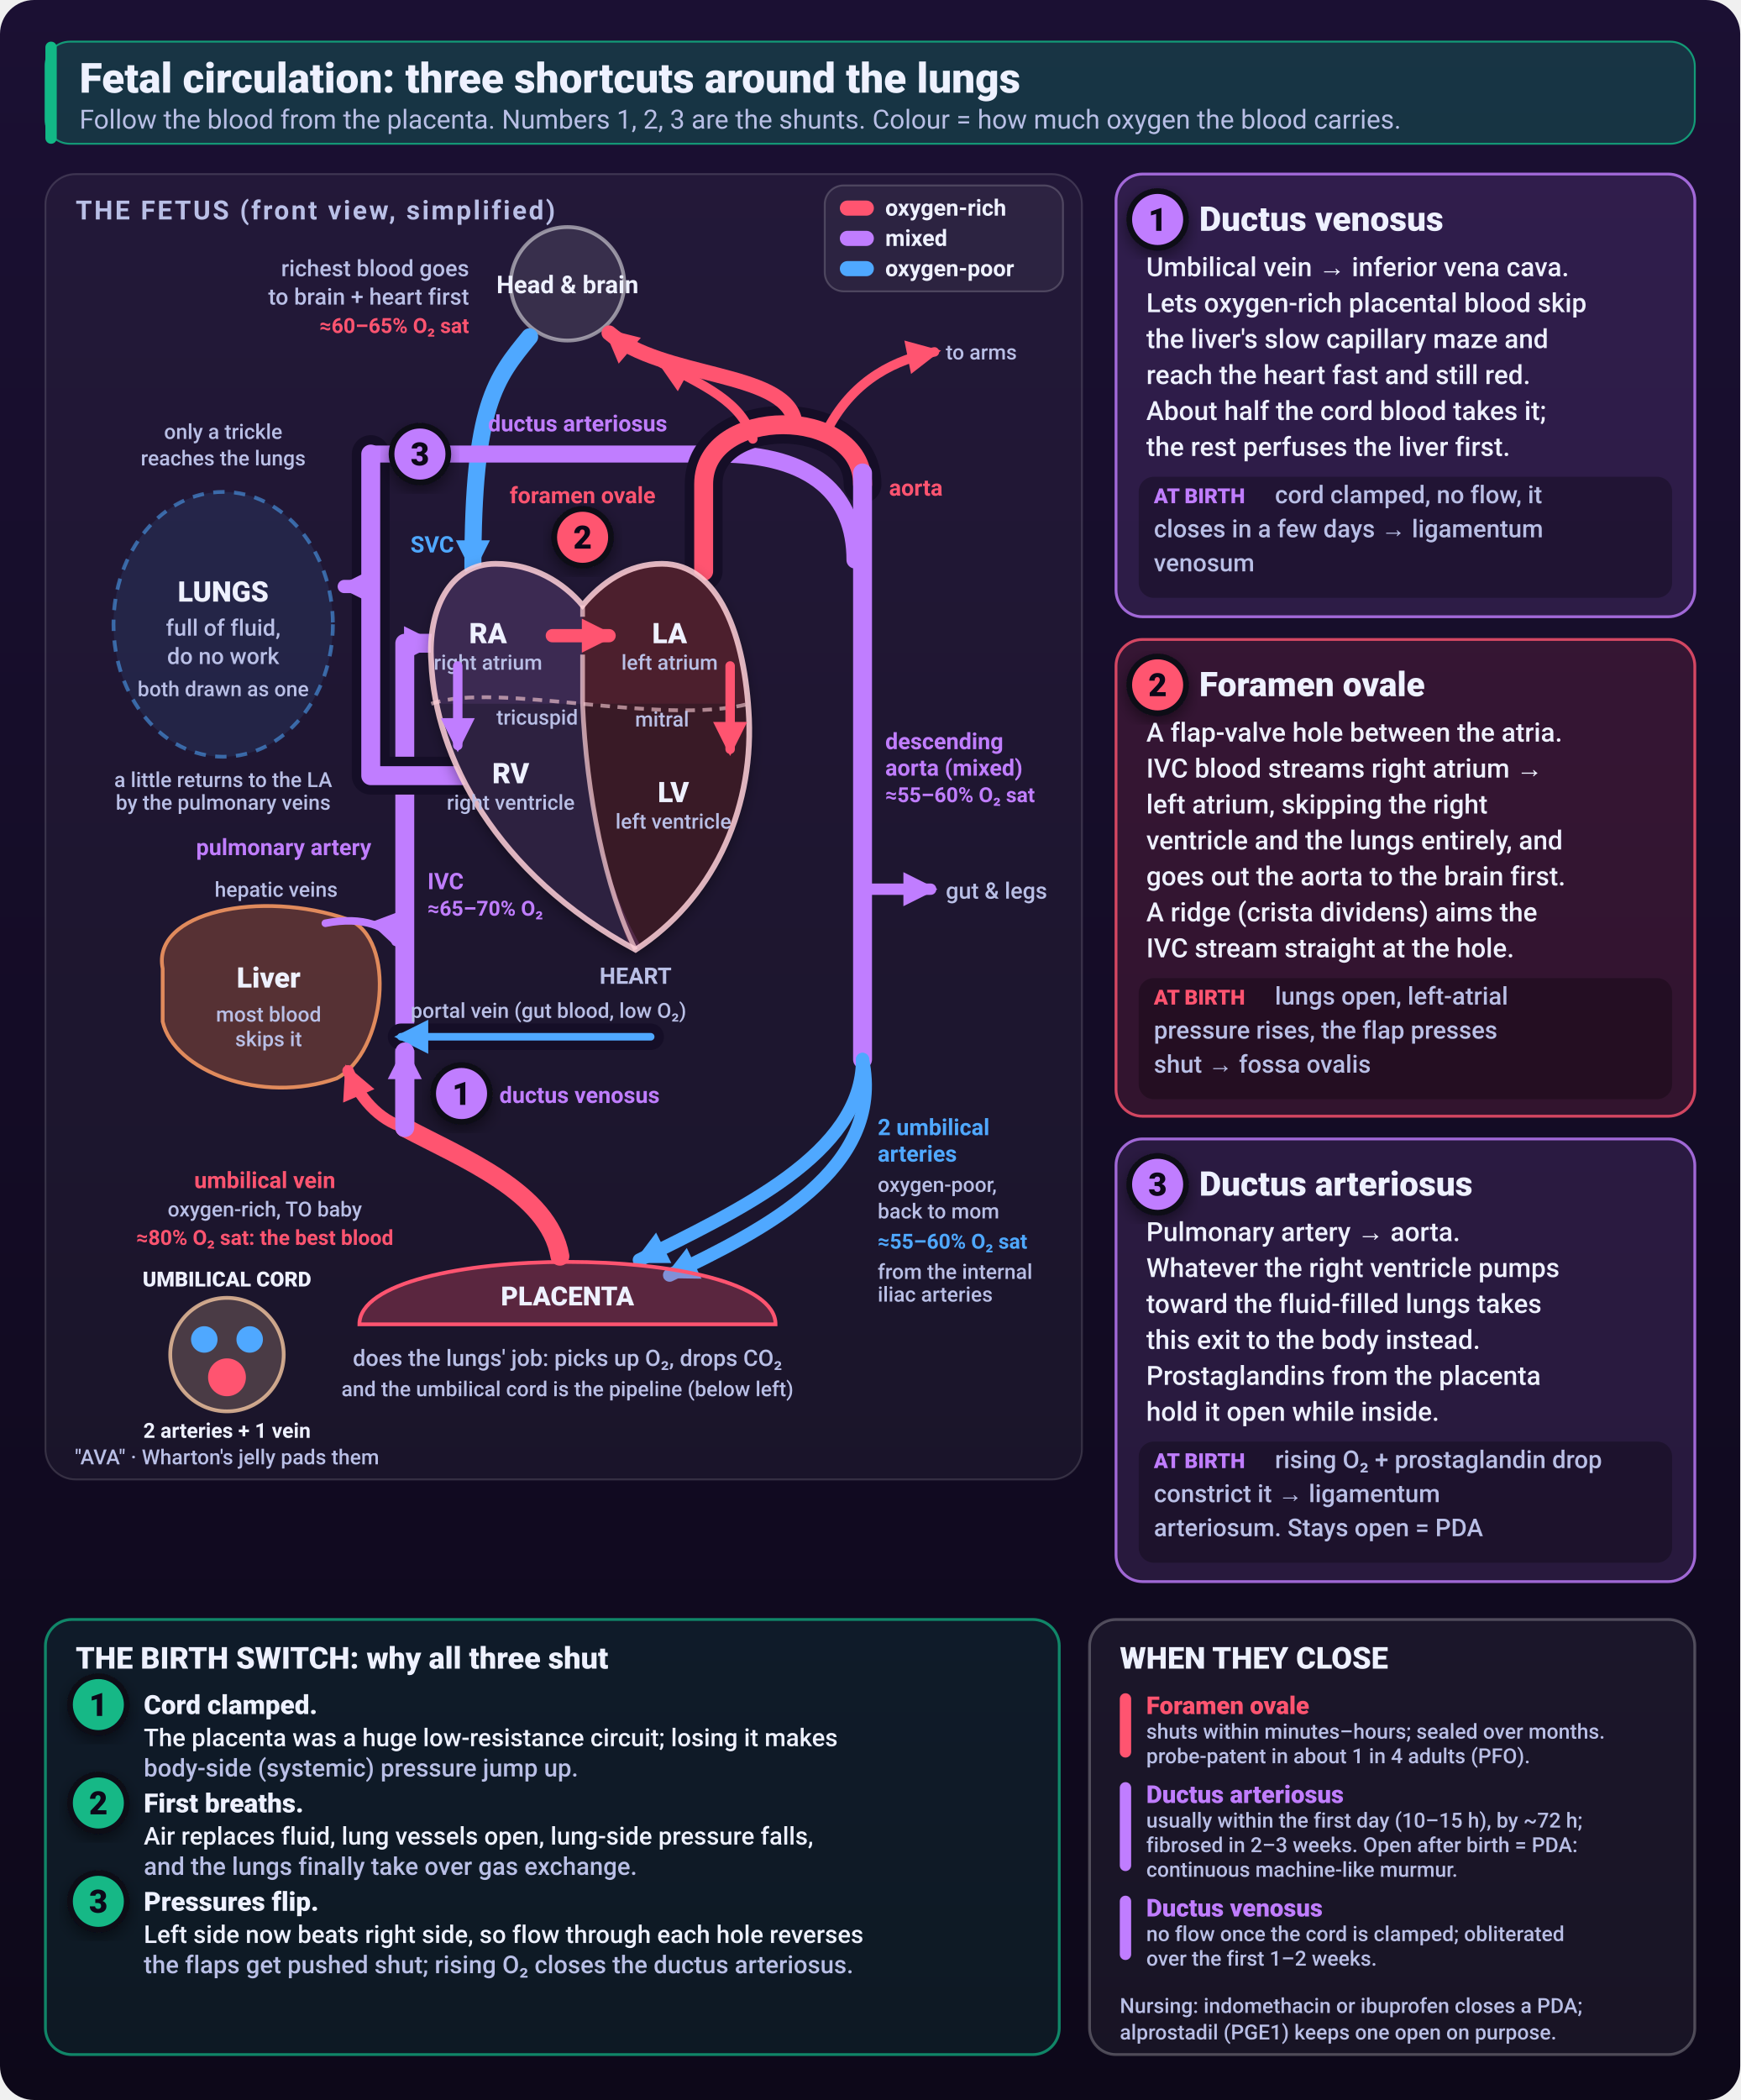
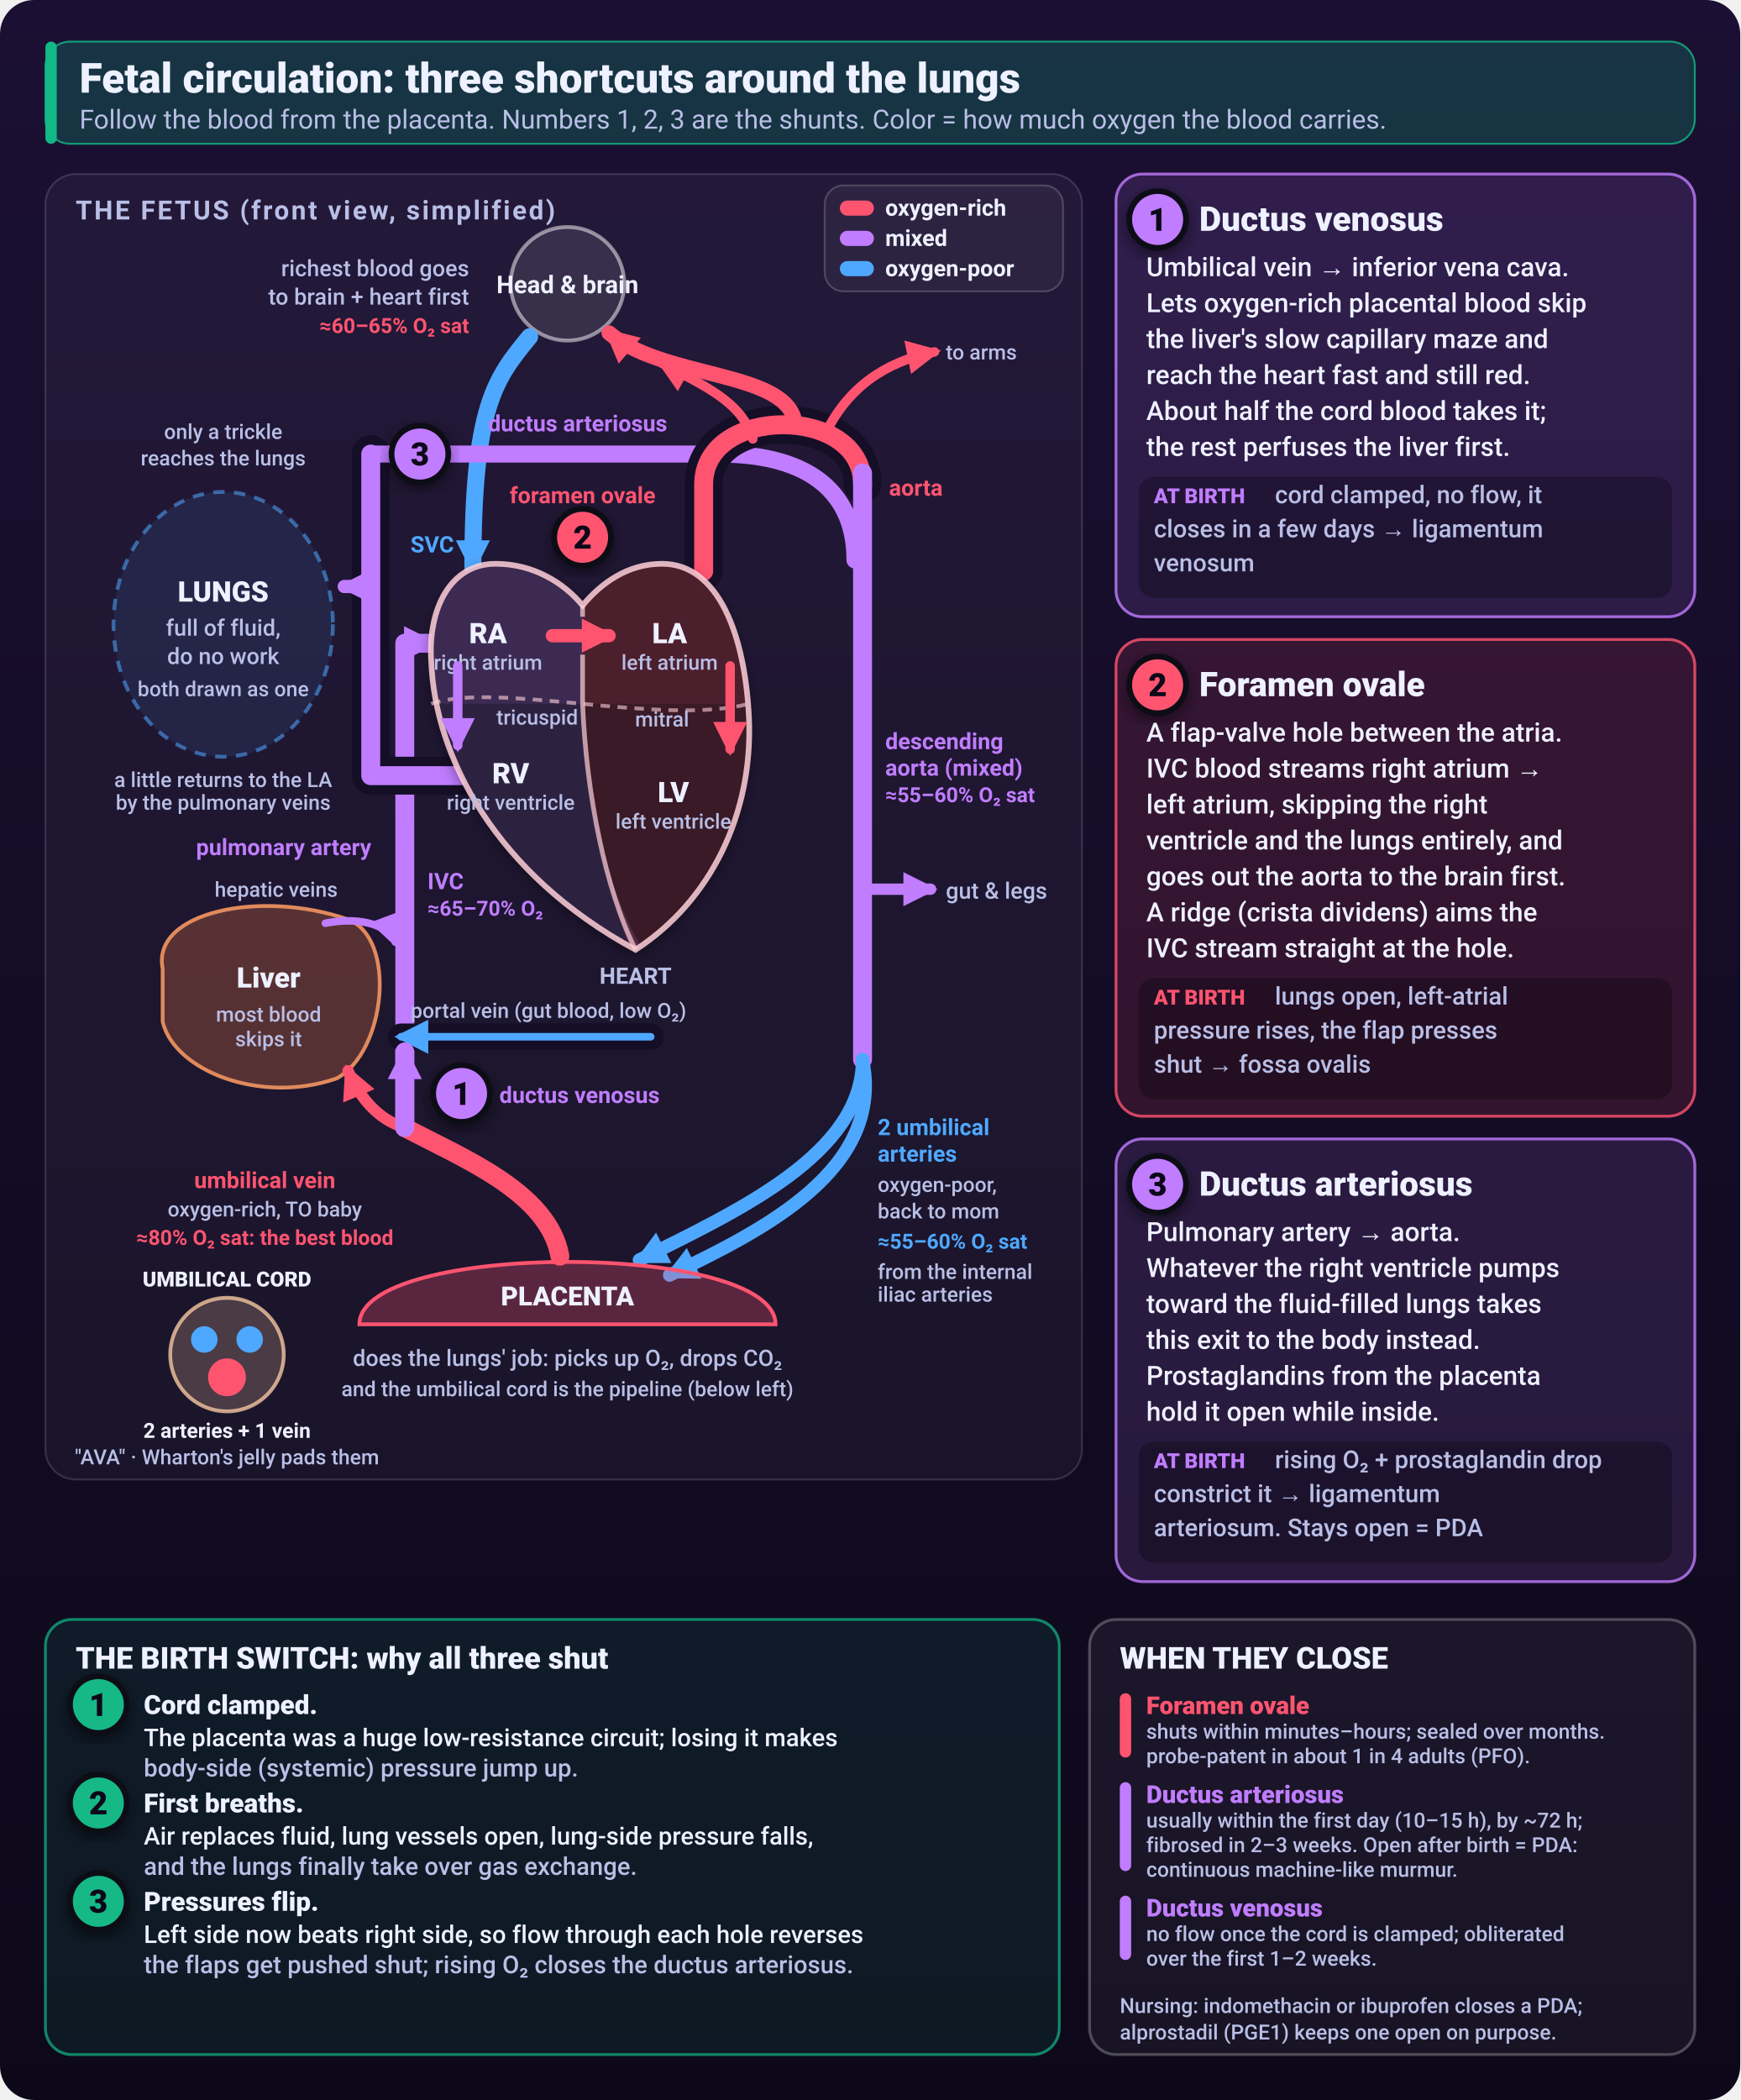
<svg xmlns="http://www.w3.org/2000/svg" viewBox="0 0 920 1110" role="img" aria-labelledby="t d" style="display:block;width:100%;height:auto">
  <defs>
    <linearGradient id="bg" x1="0" y1="0" x2="0" y2="1">
      <stop offset="0" stop-color="#1b1033" />
      <stop offset="1" stop-color="#0d0819" />
    </linearGradient>
    <filter id="sh" x="-20%" y="-20%" width="140%" height="140%">
      <feDropShadow dx="0" dy="3" stdDeviation="4" flood-color="#000" flood-opacity=".45" />
    </filter>
    <marker id="aR" viewBox="0 0 10 10" refX="8" refY="5" markerUnits="userSpaceOnUse" markerWidth="18" markerHeight="18" orient="auto-start-reverse">
      <path d="M0 0 10 5 0 10z" fill="#ff5470" />
    </marker>
    <marker id="aP" viewBox="0 0 10 10" refX="8" refY="5" markerUnits="userSpaceOnUse" markerWidth="18" markerHeight="18" orient="auto-start-reverse">
      <path d="M0 0 10 5 0 10z" fill="#c07dff" />
    </marker>
    <marker id="aB" viewBox="0 0 10 10" refX="8" refY="5" markerUnits="userSpaceOnUse" markerWidth="18" markerHeight="18" orient="auto-start-reverse">
      <path d="M0 0 10 5 0 10z" fill="#4fa8ff" />
    </marker>
  </defs>
  <rect width="920" height="1110" rx="18" fill="url(#bg)" />
  <rect x="24" y="22" width="872" height="54" rx="13" fill="#12b886" fill-opacity=".22" stroke="#12b886" stroke-opacity=".8" />
  <rect x="24" y="22" width="6" height="54" rx="3" fill="#12b886" />
  <text x="42" y="49" font-family="system-ui,-apple-system,Segoe UI,Roboto,Arial,sans-serif" font-size="22" font-weight="800" fill="#eef1ff">Fetal circulation: three shortcuts around the lungs</text>
-   <text x="42" y="68" font-family="system-ui,-apple-system,Segoe UI,Roboto,Arial,sans-serif" font-size="14" fill="#b9bfe6">Follow the blood from the placenta. Numbers 1, 2, 3 are the shunts. Colour = how much oxygen the blood carries.</text>
+   <text x="42" y="68" font-family="system-ui,-apple-system,Segoe UI,Roboto,Arial,sans-serif" font-size="14" fill="#b9bfe6">Follow the blood from the placenta. Numbers 1, 2, 3 are the shunts. Color = how much oxygen the blood carries.</text>
  <rect x="24" y="92" width="548" height="690" rx="16" fill="#ffffff" fill-opacity=".04" stroke="#ffffff" stroke-opacity=".14" />
  <text x="40" y="116" font-family="system-ui,-apple-system,Segoe UI,Roboto,Arial,sans-serif" font-size="14" font-weight="700" fill="#b9bfe6" letter-spacing=".08em">THE FETUS (front view, simplified)</text>
  <rect x="436" y="98" width="126" height="56" rx="10" fill="#ffffff" fill-opacity=".05" stroke="#ffffff" stroke-opacity=".18" />
  <rect x="444" y="106" width="18" height="8" rx="4" fill="#ff5470" />
  <text x="468" y="114" font-family="system-ui,-apple-system,Segoe UI,Roboto,Arial,sans-serif" font-size="12" font-weight="600" fill="#eef1ff" text-anchor="start">oxygen-rich</text>
  <rect x="444" y="122" width="18" height="8" rx="4" fill="#c07dff" />
  <text x="468" y="130" font-family="system-ui,-apple-system,Segoe UI,Roboto,Arial,sans-serif" font-size="12" font-weight="600" fill="#eef1ff" text-anchor="start">mixed</text>
  <rect x="444" y="138" width="18" height="8" rx="4" fill="#4fa8ff" />
  <text x="468" y="146" font-family="system-ui,-apple-system,Segoe UI,Roboto,Arial,sans-serif" font-size="12" font-weight="600" fill="#eef1ff" text-anchor="start">oxygen-poor</text>
  <circle cx="300" cy="150" r="30" fill="#ffffff" fill-opacity=".10" stroke="#ffffff" stroke-opacity=".5" stroke-width="2" />
  <text x="300" y="155" font-family="system-ui,-apple-system,Segoe UI,Roboto,Arial,sans-serif" font-size="13" font-weight="700" fill="#eef1ff" text-anchor="middle">Head &amp; brain</text>
  <text x="248" y="146" font-family="system-ui,-apple-system,Segoe UI,Roboto,Arial,sans-serif" font-size="12" font-weight="500" fill="#b9bfe6" text-anchor="end">richest blood goes</text>
  <text x="248" y="161" font-family="system-ui,-apple-system,Segoe UI,Roboto,Arial,sans-serif" font-size="12" font-weight="500" fill="#b9bfe6" text-anchor="end">to brain + heart first</text>
  <text x="248" y="176" font-family="system-ui,-apple-system,Segoe UI,Roboto,Arial,sans-serif" font-size="11" font-weight="700" fill="#ff5470" text-anchor="end">≈60–65% O₂ sat</text>
  <ellipse cx="118" cy="330" rx="58" ry="70" fill="#4fa8ff" fill-opacity=".10" stroke="#4fa8ff" stroke-opacity=".55" stroke-width="2" stroke-dasharray="6 5" />
  <text x="118" y="318" font-family="system-ui,-apple-system,Segoe UI,Roboto,Arial,sans-serif" font-size="15" font-weight="800" fill="#eef1ff" text-anchor="middle">LUNGS</text>
  <text x="118" y="336" font-family="system-ui,-apple-system,Segoe UI,Roboto,Arial,sans-serif" font-size="12" font-weight="500" fill="#b9bfe6" text-anchor="middle">full of fluid,</text>
  <text x="118" y="351" font-family="system-ui,-apple-system,Segoe UI,Roboto,Arial,sans-serif" font-size="12" font-weight="500" fill="#b9bfe6" text-anchor="middle">do no work</text>
  <text x="118" y="368" font-family="system-ui,-apple-system,Segoe UI,Roboto,Arial,sans-serif" font-size="11" font-weight="500" fill="#b9bfe6" text-anchor="middle">both drawn as one</text>
  <text x="118" y="416" font-family="system-ui,-apple-system,Segoe UI,Roboto,Arial,sans-serif" font-size="11" font-weight="500" fill="#b9bfe6" text-anchor="middle">a little returns to the LA</text>
  <text x="118" y="428" font-family="system-ui,-apple-system,Segoe UI,Roboto,Arial,sans-serif" font-size="11" font-weight="500" fill="#b9bfe6" text-anchor="middle">by the pulmonary veins</text>
  <path d="M280 178 C262 200 250 214 250 300" fill="none" stroke="#4fa8ff" stroke-width="9" stroke-linecap="round" stroke-linejoin="round" marker-end="url(#aB)" />
  <text x="240" y="292" font-family="system-ui,-apple-system,Segoe UI,Roboto,Arial,sans-serif" font-size="12" font-weight="700" fill="#4fa8ff" text-anchor="end">SVC</text>
  <path d="M214 596 V340 H228" fill="none" stroke="#c07dff" stroke-width="10" stroke-linecap="round" stroke-linejoin="round" marker-end="url(#aP)" />
  <text x="226" y="470" font-family="system-ui,-apple-system,Segoe UI,Roboto,Arial,sans-serif" font-size="12" font-weight="700" fill="#c07dff" text-anchor="start">IVC</text>
  <text x="226" y="484" font-family="system-ui,-apple-system,Segoe UI,Roboto,Arial,sans-serif" font-size="11" font-weight="600" fill="#c07dff" text-anchor="start">≈65–70% O₂</text>
  <path d="M244 410 H196 V240" fill="none" stroke="#150e27" stroke-width="20" stroke-linecap="round" stroke-linejoin="round" />
  <path d="M244 410 H196 V240" fill="none" stroke="#c07dff" stroke-width="10" stroke-linecap="round" stroke-linejoin="round" />
  <path d="M196 310 H182" fill="none" stroke="#c07dff" stroke-width="7" stroke-linecap="round" stroke-linejoin="round" marker-end="url(#aP)" />
  <text x="150" y="452" font-family="system-ui,-apple-system,Segoe UI,Roboto,Arial,sans-serif" font-size="12" font-weight="700" fill="#c07dff" text-anchor="middle">pulmonary artery</text>
  <text x="118" y="232" font-family="system-ui,-apple-system,Segoe UI,Roboto,Arial,sans-serif" font-size="11" font-weight="500" fill="#b9bfe6" text-anchor="middle">only a trickle</text>
  <text x="118" y="246" font-family="system-ui,-apple-system,Segoe UI,Roboto,Arial,sans-serif" font-size="11" font-weight="500" fill="#b9bfe6" text-anchor="middle">reaches the lungs</text>
  <text x="258" y="228" font-family="system-ui,-apple-system,Segoe UI,Roboto,Arial,sans-serif" font-size="12" font-weight="700" fill="#c07dff" text-anchor="start">ductus arteriosus</text>
  <path d="M196 240 H380 C430 240 452 262 452 296" fill="none" stroke="#c07dff" stroke-width="9" stroke-linecap="round" stroke-linejoin="round" />
  <path d="M372 302 V256 C372 214 456 214 456 256" fill="none" stroke="#150e27" stroke-width="20" stroke-linecap="round" stroke-linejoin="round" />
  <path d="M372 302 V256 C372 214 456 214 456 256" fill="none" stroke="#ff5470" stroke-width="10" stroke-linecap="round" stroke-linejoin="round" />
  <path d="M420 222 C414 196 350 200 322 176" fill="none" stroke="#ff5470" stroke-width="8" stroke-linecap="round" stroke-linejoin="round" marker-end="url(#aR)" />
  <path d="M456 250 V560" fill="none" stroke="#c07dff" stroke-width="10" stroke-linecap="round" stroke-linejoin="round" />
  <circle cx="222" cy="240" r="15" fill="#c07dff" stroke="#0d0819" stroke-width="3" filter="url(#sh)" />
  <text x="222" y="246" font-family="system-ui,-apple-system,Segoe UI,Roboto,Arial,sans-serif" font-size="17" font-weight="900" fill="#0d0819" text-anchor="middle">3</text>
  <path d="M438 226 C452 200 474 190 494 186" fill="none" stroke="#ff5470" stroke-width="5" stroke-linecap="round" stroke-linejoin="round" marker-end="url(#aR)" />
  <text x="500" y="190" font-family="system-ui,-apple-system,Segoe UI,Roboto,Arial,sans-serif" font-size="11" font-weight="500" fill="#b9bfe6" text-anchor="start">to arms</text>
  <path d="M398 232 C392 212 372 204 350 192" fill="none" stroke="#ff5470" stroke-width="5" stroke-linecap="round" stroke-linejoin="round" marker-end="url(#aR)" />
  <text x="470" y="262" font-family="system-ui,-apple-system,Segoe UI,Roboto,Arial,sans-serif" font-size="12" font-weight="700" fill="#ff5470" text-anchor="start">aorta</text>
  <text x="468" y="396" font-family="system-ui,-apple-system,Segoe UI,Roboto,Arial,sans-serif" font-size="12" font-weight="700" fill="#c07dff" text-anchor="start">descending</text>
  <text x="468" y="410" font-family="system-ui,-apple-system,Segoe UI,Roboto,Arial,sans-serif" font-size="12" font-weight="700" fill="#c07dff" text-anchor="start">aorta (mixed)</text>
  <text x="468" y="424" font-family="system-ui,-apple-system,Segoe UI,Roboto,Arial,sans-serif" font-size="11" font-weight="600" fill="#c07dff" text-anchor="start">≈55–60% O₂ sat</text>
  <path d="M456 470 H492" fill="none" stroke="#c07dff" stroke-width="6" stroke-linecap="round" stroke-linejoin="round" marker-end="url(#aP)" />
  <text x="500" y="475" font-family="system-ui,-apple-system,Segoe UI,Roboto,Arial,sans-serif" font-size="12" font-weight="500" fill="#b9bfe6" text-anchor="start">gut &amp; legs</text>
  <clipPath id="hc">
    <path d="M262 298 C238 298 226 322 228 350 C230 400 262 462 336 502 C376 476 398 430 396 380 C394 336 380 298 350 298 C332 298 318 308 308 320 C298 308 282 298 262 298 Z" />
  </clipPath>
  <path d="M262 298 C238 298 226 322 228 350 C230 400 262 462 336 502 C376 476 398 430 396 380 C394 336 380 298 350 298 C332 298 318 308 308 320 C298 308 282 298 262 298 Z" fill="#0d0819" filter="url(#sh)" />
  <g clip-path="url(#hc)">
    <rect x="200" y="280" width="108" height="92" fill="#c07dff" fill-opacity=".26" />
    <rect x="308" y="280" width="110" height="92" fill="#ff5470" fill-opacity=".26" />
    <path d="M200 372 H308 C310 420 320 470 340 502 L200 520 Z" fill="#c07dff" fill-opacity=".18" />
    <path d="M308 372 H420 V520 H340 C320 470 310 420 308 372 Z" fill="#ff5470" fill-opacity=".18" />
  </g>
  <path d="M262 298 C238 298 226 322 228 350 C230 400 262 462 336 502 C376 476 398 430 396 380 C394 336 380 298 350 298 C332 298 318 308 308 320 C298 308 282 298 262 298 Z" fill="none" stroke="#ffd0d8" stroke-opacity=".85" stroke-width="3" />
  <path d="M228 372 C262 360 350 384 396 372" fill="none" stroke="#ffd0d8" stroke-opacity=".6" stroke-width="2" stroke-dasharray="5 4" />
  <path d="M308 320 V326 M308 346 V372 C310 420 320 470 336 502" fill="none" stroke="#ffd0d8" stroke-opacity=".7" stroke-width="2.5" />
  <text x="258" y="340" font-family="system-ui,-apple-system,Segoe UI,Roboto,Arial,sans-serif" font-size="15" font-weight="800" fill="#eef1ff" text-anchor="middle">RA</text>
  <text x="258" y="354" font-family="system-ui,-apple-system,Segoe UI,Roboto,Arial,sans-serif" font-size="11" font-weight="500" fill="#b9bfe6" text-anchor="middle">right atrium</text>
  <text x="354" y="340" font-family="system-ui,-apple-system,Segoe UI,Roboto,Arial,sans-serif" font-size="15" font-weight="800" fill="#eef1ff" text-anchor="middle">LA</text>
  <text x="354" y="354" font-family="system-ui,-apple-system,Segoe UI,Roboto,Arial,sans-serif" font-size="11" font-weight="500" fill="#b9bfe6" text-anchor="middle">left atrium</text>
  <text x="270" y="414" font-family="system-ui,-apple-system,Segoe UI,Roboto,Arial,sans-serif" font-size="15" font-weight="800" fill="#eef1ff" text-anchor="middle">RV</text>
  <text x="270" y="428" font-family="system-ui,-apple-system,Segoe UI,Roboto,Arial,sans-serif" font-size="11" font-weight="500" fill="#b9bfe6" text-anchor="middle">right ventricle</text>
  <text x="356" y="424" font-family="system-ui,-apple-system,Segoe UI,Roboto,Arial,sans-serif" font-size="15" font-weight="800" fill="#eef1ff" text-anchor="middle">LV</text>
  <text x="356" y="438" font-family="system-ui,-apple-system,Segoe UI,Roboto,Arial,sans-serif" font-size="11" font-weight="500" fill="#b9bfe6" text-anchor="middle">left ventricle</text>
  <path d="M242 352 V394" fill="none" stroke="#c07dff" stroke-width="5" stroke-linecap="round" stroke-linejoin="round" marker-end="url(#aP)" />
  <path d="M386 352 V396" fill="none" stroke="#ff5470" stroke-width="5" stroke-linecap="round" stroke-linejoin="round" marker-end="url(#aR)" />
  <text x="284" y="383" font-family="system-ui,-apple-system,Segoe UI,Roboto,Arial,sans-serif" font-size="11" font-weight="500" fill="#b9bfe6" text-anchor="middle">tricuspid</text>
  <text x="350" y="384" font-family="system-ui,-apple-system,Segoe UI,Roboto,Arial,sans-serif" font-size="11" font-weight="500" fill="#b9bfe6" text-anchor="middle">mitral</text>
  <text x="336" y="520" font-family="system-ui,-apple-system,Segoe UI,Roboto,Arial,sans-serif" font-size="12" font-weight="700" fill="#b9bfe6" text-anchor="middle">HEART</text>
  <path d="M292 336 H322" fill="none" stroke="#ff5470" stroke-width="7" stroke-linecap="round" marker-end="url(#aR)" />
  <circle cx="308" cy="284" r="15" fill="#ff5470" stroke="#0d0819" stroke-width="3" filter="url(#sh)" />
  <text x="308" y="290" font-family="system-ui,-apple-system,Segoe UI,Roboto,Arial,sans-serif" font-size="17" font-weight="900" fill="#0d0819" text-anchor="middle">2</text>
  <text x="308" y="266" font-family="system-ui,-apple-system,Segoe UI,Roboto,Arial,sans-serif" font-size="12" font-weight="700" fill="#ff5470" text-anchor="middle">foramen ovale</text>
  <path d="M86 512 C80 482 138 470 184 486 C210 496 204 556 178 570 C138 584 92 566 86 540 Z" fill="#c0663c" fill-opacity=".35" stroke="#e08a5c" stroke-width="2" />
  <path d="M172 488 C192 484 206 490 209 498" fill="none" stroke="#c07dff" stroke-width="4" stroke-linecap="round" stroke-linejoin="round" marker-end="url(#aP)" />
  <text x="146" y="474" font-family="system-ui,-apple-system,Segoe UI,Roboto,Arial,sans-serif" font-size="11" font-weight="500" fill="#b9bfe6" text-anchor="middle">hepatic veins</text>
  <path d="M344 548 H212" fill="none" stroke="#150e27" stroke-width="14" stroke-linecap="round" stroke-linejoin="round" />
  <path d="M344 548 H212" fill="none" stroke="#4fa8ff" stroke-width="4" stroke-linecap="round" stroke-linejoin="round" marker-end="url(#aB)" />
  <text x="290" y="538" font-family="system-ui,-apple-system,Segoe UI,Roboto,Arial,sans-serif" font-size="11" font-weight="500" fill="#b9bfe6" text-anchor="middle">portal vein (gut blood, low O₂)</text>
  <text x="142" y="522" font-family="system-ui,-apple-system,Segoe UI,Roboto,Arial,sans-serif" font-size="15" font-weight="800" fill="#eef1ff" text-anchor="middle">Liver</text>
  <text x="142" y="540" font-family="system-ui,-apple-system,Segoe UI,Roboto,Arial,sans-serif" font-size="11" font-weight="500" fill="#b9bfe6" text-anchor="middle">most blood</text>
  <text x="142" y="553" font-family="system-ui,-apple-system,Segoe UI,Roboto,Arial,sans-serif" font-size="11" font-weight="500" fill="#b9bfe6" text-anchor="middle">skips it</text>
  <path d="M296 664 C290 630 244 612 214 596" fill="none" stroke="#ff5470" stroke-width="10" stroke-linecap="round" stroke-linejoin="round" />
  <path d="M214 596 C200 592 190 580 184 566" fill="none" stroke="#ff5470" stroke-width="6" stroke-linecap="round" stroke-linejoin="round" marker-end="url(#aR)" />
  <path d="M214 596 V556" fill="none" stroke="#c07dff" stroke-width="10" stroke-linecap="round" stroke-linejoin="round" marker-end="url(#aP)" />
  <circle cx="244" cy="578" r="15" fill="#c07dff" stroke="#0d0819" stroke-width="3" filter="url(#sh)" />
  <text x="244" y="584" font-family="system-ui,-apple-system,Segoe UI,Roboto,Arial,sans-serif" font-size="17" font-weight="900" fill="#0d0819" text-anchor="middle">1</text>
  <text x="264" y="583" font-family="system-ui,-apple-system,Segoe UI,Roboto,Arial,sans-serif" font-size="12" font-weight="700" fill="#c07dff" text-anchor="start">ductus venosus</text>
  <text x="140" y="628" font-family="system-ui,-apple-system,Segoe UI,Roboto,Arial,sans-serif" font-size="12" font-weight="700" fill="#ff5470" text-anchor="middle">umbilical vein</text>
  <text x="140" y="643" font-family="system-ui,-apple-system,Segoe UI,Roboto,Arial,sans-serif" font-size="11" font-weight="500" fill="#b9bfe6" text-anchor="middle">oxygen-rich, TO baby</text>
  <text x="140" y="658" font-family="system-ui,-apple-system,Segoe UI,Roboto,Arial,sans-serif" font-size="11" font-weight="700" fill="#ff5470" text-anchor="middle">≈80% O₂ sat: the best blood</text>
  <path d="M456 560 C456 610 390 640 338 666" fill="none" stroke="#4fa8ff" stroke-width="7" stroke-linecap="round" stroke-linejoin="round" marker-end="url(#aB)" />
  <path d="M456 560 C468 618 404 650 354 674" fill="none" stroke="#4fa8ff" stroke-width="7" stroke-linecap="round" stroke-linejoin="round" marker-end="url(#aB)" />
  <text x="464" y="600" font-family="system-ui,-apple-system,Segoe UI,Roboto,Arial,sans-serif" font-size="12" font-weight="700" fill="#4fa8ff" text-anchor="start">2 umbilical</text>
  <text x="464" y="614" font-family="system-ui,-apple-system,Segoe UI,Roboto,Arial,sans-serif" font-size="12" font-weight="700" fill="#4fa8ff" text-anchor="start">arteries</text>
  <text x="464" y="630" font-family="system-ui,-apple-system,Segoe UI,Roboto,Arial,sans-serif" font-size="11" font-weight="500" fill="#b9bfe6" text-anchor="start">oxygen-poor,</text>
  <text x="464" y="644" font-family="system-ui,-apple-system,Segoe UI,Roboto,Arial,sans-serif" font-size="11" font-weight="500" fill="#b9bfe6" text-anchor="start">back to mom</text>
  <text x="464" y="660" font-family="system-ui,-apple-system,Segoe UI,Roboto,Arial,sans-serif" font-size="11" font-weight="600" fill="#4fa8ff" text-anchor="start">≈55–60% O₂ sat</text>
  <text x="464" y="676" font-family="system-ui,-apple-system,Segoe UI,Roboto,Arial,sans-serif" font-size="11" font-weight="500" fill="#b9bfe6" text-anchor="start">from the internal</text>
  <text x="464" y="688" font-family="system-ui,-apple-system,Segoe UI,Roboto,Arial,sans-serif" font-size="11" font-weight="500" fill="#b9bfe6" text-anchor="start">iliac arteries</text>
  <path d="M190 700 C190 656 410 656 410 700 Z" fill="#ff5470" fill-opacity=".28" stroke="#ff5470" stroke-width="2" />
  <text x="300" y="690" font-family="system-ui,-apple-system,Segoe UI,Roboto,Arial,sans-serif" font-size="14" font-weight="800" fill="#eef1ff" text-anchor="middle">PLACENTA</text>
  <text x="300" y="722" font-family="system-ui,-apple-system,Segoe UI,Roboto,Arial,sans-serif" font-size="12" font-weight="500" fill="#b9bfe6" text-anchor="middle">does the lungs' job: picks up O₂, drops CO₂</text>
  <text x="300" y="738" font-family="system-ui,-apple-system,Segoe UI,Roboto,Arial,sans-serif" font-size="11" font-weight="500" fill="#b9bfe6" text-anchor="middle">and the umbilical cord is the pipeline (below left)</text>
  <circle cx="120" cy="716" r="30" fill="#f3c5a0" fill-opacity=".22" stroke="#f3c5a0" stroke-opacity=".8" stroke-width="2" />
  <circle cx="108" cy="708" r="7" fill="#4fa8ff" />
  <circle cx="132" cy="708" r="7" fill="#4fa8ff" />
  <circle cx="120" cy="728" r="10" fill="#ff5470" />
  <text x="120" y="680" font-family="system-ui,-apple-system,Segoe UI,Roboto,Arial,sans-serif" font-size="11" font-weight="800" fill="#eef1ff" text-anchor="middle">UMBILICAL CORD</text>
  <text x="120" y="760" font-family="system-ui,-apple-system,Segoe UI,Roboto,Arial,sans-serif" font-size="11" font-weight="700" fill="#eef1ff" text-anchor="middle">2 arteries + 1 vein</text>
  <text x="120" y="774" font-family="system-ui,-apple-system,Segoe UI,Roboto,Arial,sans-serif" font-size="11" font-weight="500" fill="#b9bfe6" text-anchor="middle">"AVA" · Wharton's jelly pads them</text>
  <rect x="590" y="92" width="306" height="234" rx="14" fill="#c07dff" fill-opacity=".13" stroke="#c07dff" stroke-opacity=".8" stroke-width="1.5" />
  <circle cx="612" cy="116" r="15" fill="#c07dff" stroke="#0d0819" stroke-width="3" filter="url(#sh)" />
  <text x="612" y="122" font-family="system-ui,-apple-system,Segoe UI,Roboto,Arial,sans-serif" font-size="17" font-weight="900" fill="#0d0819" text-anchor="middle">1</text>
  <text x="634" y="122" font-family="system-ui,-apple-system,Segoe UI,Roboto,Arial,sans-serif" font-size="18" font-weight="800" fill="#eef1ff" text-anchor="start">Ductus venosus</text>
  <text x="606" y="146" font-family="system-ui,-apple-system,Segoe UI,Roboto,Arial,sans-serif" font-size="14" font-weight="500" fill="#eef1ff" text-anchor="start">Umbilical vein → inferior vena cava.</text>
  <text x="606" y="165" font-family="system-ui,-apple-system,Segoe UI,Roboto,Arial,sans-serif" font-size="14" font-weight="500" fill="#eef1ff" text-anchor="start">Lets oxygen-rich placental blood skip</text>
  <text x="606" y="184" font-family="system-ui,-apple-system,Segoe UI,Roboto,Arial,sans-serif" font-size="14" font-weight="500" fill="#eef1ff" text-anchor="start">the liver's slow capillary maze and</text>
  <text x="606" y="203" font-family="system-ui,-apple-system,Segoe UI,Roboto,Arial,sans-serif" font-size="14" font-weight="500" fill="#eef1ff" text-anchor="start">reach the heart fast and still red.</text>
  <text x="606" y="222" font-family="system-ui,-apple-system,Segoe UI,Roboto,Arial,sans-serif" font-size="14" font-weight="500" fill="#eef1ff" text-anchor="start">About half the cord blood takes it;</text>
  <text x="606" y="241" font-family="system-ui,-apple-system,Segoe UI,Roboto,Arial,sans-serif" font-size="14" font-weight="500" fill="#eef1ff" text-anchor="start">the rest perfuses the liver first.</text>
  <rect x="602" y="252" width="282" height="64" rx="8" fill="#000" fill-opacity=".28" />
  <text x="610" y="266" font-family="system-ui,-apple-system,Segoe UI,Roboto,Arial,sans-serif" font-size="11" font-weight="800" fill="#c07dff" text-anchor="start">AT BIRTH</text>
  <text x="674" y="266" font-family="system-ui,-apple-system,Segoe UI,Roboto,Arial,sans-serif" font-size="13" font-weight="500" fill="#b9bfe6" text-anchor="start">cord clamped, no flow, it</text>
  <text x="610" y="284" font-family="system-ui,-apple-system,Segoe UI,Roboto,Arial,sans-serif" font-size="13" font-weight="500" fill="#b9bfe6" text-anchor="start">closes in a few days → ligamentum</text>
  <text x="610" y="302" font-family="system-ui,-apple-system,Segoe UI,Roboto,Arial,sans-serif" font-size="13" font-weight="500" fill="#b9bfe6" text-anchor="start">venosum</text>
  <rect x="590" y="338" width="306" height="252" rx="14" fill="#ff5470" fill-opacity=".13" stroke="#ff5470" stroke-opacity=".8" stroke-width="1.5" />
  <circle cx="612" cy="362" r="15" fill="#ff5470" stroke="#0d0819" stroke-width="3" filter="url(#sh)" />
  <text x="612" y="368" font-family="system-ui,-apple-system,Segoe UI,Roboto,Arial,sans-serif" font-size="17" font-weight="900" fill="#0d0819" text-anchor="middle">2</text>
  <text x="634" y="368" font-family="system-ui,-apple-system,Segoe UI,Roboto,Arial,sans-serif" font-size="18" font-weight="800" fill="#eef1ff" text-anchor="start">Foramen ovale</text>
  <text x="606" y="392" font-family="system-ui,-apple-system,Segoe UI,Roboto,Arial,sans-serif" font-size="14" font-weight="500" fill="#eef1ff" text-anchor="start">A flap-valve hole between the atria.</text>
  <text x="606" y="411" font-family="system-ui,-apple-system,Segoe UI,Roboto,Arial,sans-serif" font-size="14" font-weight="500" fill="#eef1ff" text-anchor="start">IVC blood streams right atrium →</text>
  <text x="606" y="430" font-family="system-ui,-apple-system,Segoe UI,Roboto,Arial,sans-serif" font-size="14" font-weight="500" fill="#eef1ff" text-anchor="start">left atrium, skipping the right</text>
  <text x="606" y="449" font-family="system-ui,-apple-system,Segoe UI,Roboto,Arial,sans-serif" font-size="14" font-weight="500" fill="#eef1ff" text-anchor="start">ventricle and the lungs entirely, and</text>
  <text x="606" y="468" font-family="system-ui,-apple-system,Segoe UI,Roboto,Arial,sans-serif" font-size="14" font-weight="500" fill="#eef1ff" text-anchor="start">goes out the aorta to the brain first.</text>
  <text x="606" y="487" font-family="system-ui,-apple-system,Segoe UI,Roboto,Arial,sans-serif" font-size="14" font-weight="500" fill="#eef1ff" text-anchor="start">A ridge (crista dividens) aims the</text>
  <text x="606" y="506" font-family="system-ui,-apple-system,Segoe UI,Roboto,Arial,sans-serif" font-size="14" font-weight="500" fill="#eef1ff" text-anchor="start">IVC stream straight at the hole.</text>
  <rect x="602" y="517" width="282" height="64" rx="8" fill="#000" fill-opacity=".28" />
  <text x="610" y="531" font-family="system-ui,-apple-system,Segoe UI,Roboto,Arial,sans-serif" font-size="11" font-weight="800" fill="#ff5470" text-anchor="start">AT BIRTH</text>
  <text x="674" y="531" font-family="system-ui,-apple-system,Segoe UI,Roboto,Arial,sans-serif" font-size="13" font-weight="500" fill="#b9bfe6" text-anchor="start">lungs open, left-atrial</text>
  <text x="610" y="549" font-family="system-ui,-apple-system,Segoe UI,Roboto,Arial,sans-serif" font-size="13" font-weight="500" fill="#b9bfe6" text-anchor="start">pressure rises, the flap presses</text>
  <text x="610" y="567" font-family="system-ui,-apple-system,Segoe UI,Roboto,Arial,sans-serif" font-size="13" font-weight="500" fill="#b9bfe6" text-anchor="start">shut → fossa ovalis</text>
  <rect x="590" y="602" width="306" height="234" rx="14" fill="#c07dff" fill-opacity=".13" stroke="#c07dff" stroke-opacity=".8" stroke-width="1.5" />
  <circle cx="612" cy="626" r="15" fill="#c07dff" stroke="#0d0819" stroke-width="3" filter="url(#sh)" />
  <text x="612" y="632" font-family="system-ui,-apple-system,Segoe UI,Roboto,Arial,sans-serif" font-size="17" font-weight="900" fill="#0d0819" text-anchor="middle">3</text>
  <text x="634" y="632" font-family="system-ui,-apple-system,Segoe UI,Roboto,Arial,sans-serif" font-size="18" font-weight="800" fill="#eef1ff" text-anchor="start">Ductus arteriosus</text>
  <text x="606" y="656" font-family="system-ui,-apple-system,Segoe UI,Roboto,Arial,sans-serif" font-size="14" font-weight="500" fill="#eef1ff" text-anchor="start">Pulmonary artery → aorta.</text>
  <text x="606" y="675" font-family="system-ui,-apple-system,Segoe UI,Roboto,Arial,sans-serif" font-size="14" font-weight="500" fill="#eef1ff" text-anchor="start">Whatever the right ventricle pumps</text>
  <text x="606" y="694" font-family="system-ui,-apple-system,Segoe UI,Roboto,Arial,sans-serif" font-size="14" font-weight="500" fill="#eef1ff" text-anchor="start">toward the fluid-filled lungs takes</text>
  <text x="606" y="713" font-family="system-ui,-apple-system,Segoe UI,Roboto,Arial,sans-serif" font-size="14" font-weight="500" fill="#eef1ff" text-anchor="start">this exit to the body instead.</text>
  <text x="606" y="732" font-family="system-ui,-apple-system,Segoe UI,Roboto,Arial,sans-serif" font-size="14" font-weight="500" fill="#eef1ff" text-anchor="start">Prostaglandins from the placenta</text>
  <text x="606" y="751" font-family="system-ui,-apple-system,Segoe UI,Roboto,Arial,sans-serif" font-size="14" font-weight="500" fill="#eef1ff" text-anchor="start">hold it open while inside.</text>
  <rect x="602" y="762" width="282" height="64" rx="8" fill="#000" fill-opacity=".28" />
  <text x="610" y="776" font-family="system-ui,-apple-system,Segoe UI,Roboto,Arial,sans-serif" font-size="11" font-weight="800" fill="#c07dff" text-anchor="start">AT BIRTH</text>
  <text x="674" y="776" font-family="system-ui,-apple-system,Segoe UI,Roboto,Arial,sans-serif" font-size="13" font-weight="500" fill="#b9bfe6" text-anchor="start">rising O₂ + prostaglandin drop</text>
  <text x="610" y="794" font-family="system-ui,-apple-system,Segoe UI,Roboto,Arial,sans-serif" font-size="13" font-weight="500" fill="#b9bfe6" text-anchor="start">constrict it → ligamentum</text>
  <text x="610" y="812" font-family="system-ui,-apple-system,Segoe UI,Roboto,Arial,sans-serif" font-size="13" font-weight="500" fill="#b9bfe6" text-anchor="start">arteriosum. Stays open = PDA</text>
  <rect x="24" y="856" width="536" height="230" rx="14" fill="#12b886" fill-opacity=".10" stroke="#12b886" stroke-opacity=".7" stroke-width="1.5" />
  <text x="40" y="882" font-family="system-ui,-apple-system,Segoe UI,Roboto,Arial,sans-serif" font-size="16" font-weight="800" fill="#eef1ff" text-anchor="start">THE BIRTH SWITCH: why all three shut</text>
  <circle cx="52" cy="901" r="15" fill="#12b886" stroke="#0d0819" stroke-width="3" filter="url(#sh)" />
  <text x="52" y="907" font-family="system-ui,-apple-system,Segoe UI,Roboto,Arial,sans-serif" font-size="17" font-weight="900" fill="#0d0819" text-anchor="middle">1</text>
  <text x="76" y="906" font-family="system-ui,-apple-system,Segoe UI,Roboto,Arial,sans-serif" font-size="14" font-weight="800" fill="#eef1ff" text-anchor="start">Cord clamped.</text>
  <text x="76" y="923" font-family="system-ui,-apple-system,Segoe UI,Roboto,Arial,sans-serif" font-size="13" font-weight="500" fill="#eef1ff" text-anchor="start">The placenta was a huge low-resistance circuit; losing it makes</text>
  <text x="76" y="939" font-family="system-ui,-apple-system,Segoe UI,Roboto,Arial,sans-serif" font-size="13" font-weight="500" fill="#b9bfe6" text-anchor="start">body-side (systemic) pressure jump up.</text>
  <circle cx="52" cy="953" r="15" fill="#12b886" stroke="#0d0819" stroke-width="3" filter="url(#sh)" />
  <text x="52" y="959" font-family="system-ui,-apple-system,Segoe UI,Roboto,Arial,sans-serif" font-size="17" font-weight="900" fill="#0d0819" text-anchor="middle">2</text>
  <text x="76" y="958" font-family="system-ui,-apple-system,Segoe UI,Roboto,Arial,sans-serif" font-size="14" font-weight="800" fill="#eef1ff" text-anchor="start">First breaths.</text>
  <text x="76" y="975" font-family="system-ui,-apple-system,Segoe UI,Roboto,Arial,sans-serif" font-size="13" font-weight="500" fill="#eef1ff" text-anchor="start">Air replaces fluid, lung vessels open, lung-side pressure falls,</text>
  <text x="76" y="991" font-family="system-ui,-apple-system,Segoe UI,Roboto,Arial,sans-serif" font-size="13" font-weight="500" fill="#b9bfe6" text-anchor="start">and the lungs finally take over gas exchange.</text>
  <circle cx="52" cy="1005" r="15" fill="#12b886" stroke="#0d0819" stroke-width="3" filter="url(#sh)" />
  <text x="52" y="1011" font-family="system-ui,-apple-system,Segoe UI,Roboto,Arial,sans-serif" font-size="17" font-weight="900" fill="#0d0819" text-anchor="middle">3</text>
  <text x="76" y="1010" font-family="system-ui,-apple-system,Segoe UI,Roboto,Arial,sans-serif" font-size="14" font-weight="800" fill="#eef1ff" text-anchor="start">Pressures flip.</text>
  <text x="76" y="1027" font-family="system-ui,-apple-system,Segoe UI,Roboto,Arial,sans-serif" font-size="13" font-weight="500" fill="#eef1ff" text-anchor="start">Left side now beats right side, so flow through each hole reverses</text>
  <text x="76" y="1043" font-family="system-ui,-apple-system,Segoe UI,Roboto,Arial,sans-serif" font-size="13" font-weight="500" fill="#b9bfe6" text-anchor="start">the flaps get pushed shut; rising O₂ closes the ductus arteriosus.</text>
  <rect x="576" y="856" width="320" height="230" rx="14" fill="#ffffff" fill-opacity=".05" stroke="#ffffff" stroke-opacity=".25" stroke-width="1.5" />
  <text x="592" y="882" font-family="system-ui,-apple-system,Segoe UI,Roboto,Arial,sans-serif" font-size="16" font-weight="800" fill="#eef1ff" text-anchor="start">WHEN THEY CLOSE</text>
  <rect x="592" y="895" width="6" height="34" rx="3" fill="#ff5470" />
  <text x="606" y="906" font-family="system-ui,-apple-system,Segoe UI,Roboto,Arial,sans-serif" font-size="13" font-weight="800" fill="#ff5470" text-anchor="start">Foramen ovale</text>
  <text x="606" y="919" font-family="system-ui,-apple-system,Segoe UI,Roboto,Arial,sans-serif" font-size="11" font-weight="500" fill="#b9bfe6" text-anchor="start">shuts within minutes–hours; sealed over months.</text>
  <text x="606" y="932" font-family="system-ui,-apple-system,Segoe UI,Roboto,Arial,sans-serif" font-size="11" font-weight="500" fill="#b9bfe6" text-anchor="start">probe-patent in about 1 in 4 adults (PFO).</text>
  <rect x="592" y="942" width="6" height="47" rx="3" fill="#c07dff" />
  <text x="606" y="953" font-family="system-ui,-apple-system,Segoe UI,Roboto,Arial,sans-serif" font-size="13" font-weight="800" fill="#c07dff" text-anchor="start">Ductus arteriosus</text>
  <text x="606" y="966" font-family="system-ui,-apple-system,Segoe UI,Roboto,Arial,sans-serif" font-size="11" font-weight="500" fill="#b9bfe6" text-anchor="start">usually within the first day (10–15 h), by ~72 h;</text>
  <text x="606" y="979" font-family="system-ui,-apple-system,Segoe UI,Roboto,Arial,sans-serif" font-size="11" font-weight="500" fill="#b9bfe6" text-anchor="start">fibrosed in 2–3 weeks. Open after birth = PDA:</text>
  <text x="606" y="992" font-family="system-ui,-apple-system,Segoe UI,Roboto,Arial,sans-serif" font-size="11" font-weight="500" fill="#b9bfe6" text-anchor="start">continuous machine-like murmur.</text>
  <rect x="592" y="1002" width="6" height="34" rx="3" fill="#c07dff" />
  <text x="606" y="1013" font-family="system-ui,-apple-system,Segoe UI,Roboto,Arial,sans-serif" font-size="13" font-weight="800" fill="#c07dff" text-anchor="start">Ductus venosus</text>
  <text x="606" y="1026" font-family="system-ui,-apple-system,Segoe UI,Roboto,Arial,sans-serif" font-size="11" font-weight="500" fill="#b9bfe6" text-anchor="start">no flow once the cord is clamped; obliterated</text>
  <text x="606" y="1039" font-family="system-ui,-apple-system,Segoe UI,Roboto,Arial,sans-serif" font-size="11" font-weight="500" fill="#b9bfe6" text-anchor="start">over the first 1–2 weeks.</text>
  <text x="592" y="1064" font-family="system-ui,-apple-system,Segoe UI,Roboto,Arial,sans-serif" font-size="11" font-weight="500" fill="#b9bfe6" text-anchor="start">Nursing: indomethacin or ibuprofen closes a PDA;</text>
  <text x="592" y="1078" font-family="system-ui,-apple-system,Segoe UI,Roboto,Arial,sans-serif" font-size="11" font-weight="500" fill="#b9bfe6" text-anchor="start">alprostadil (PGE1) keeps one open on purpose.</text>
</svg>
